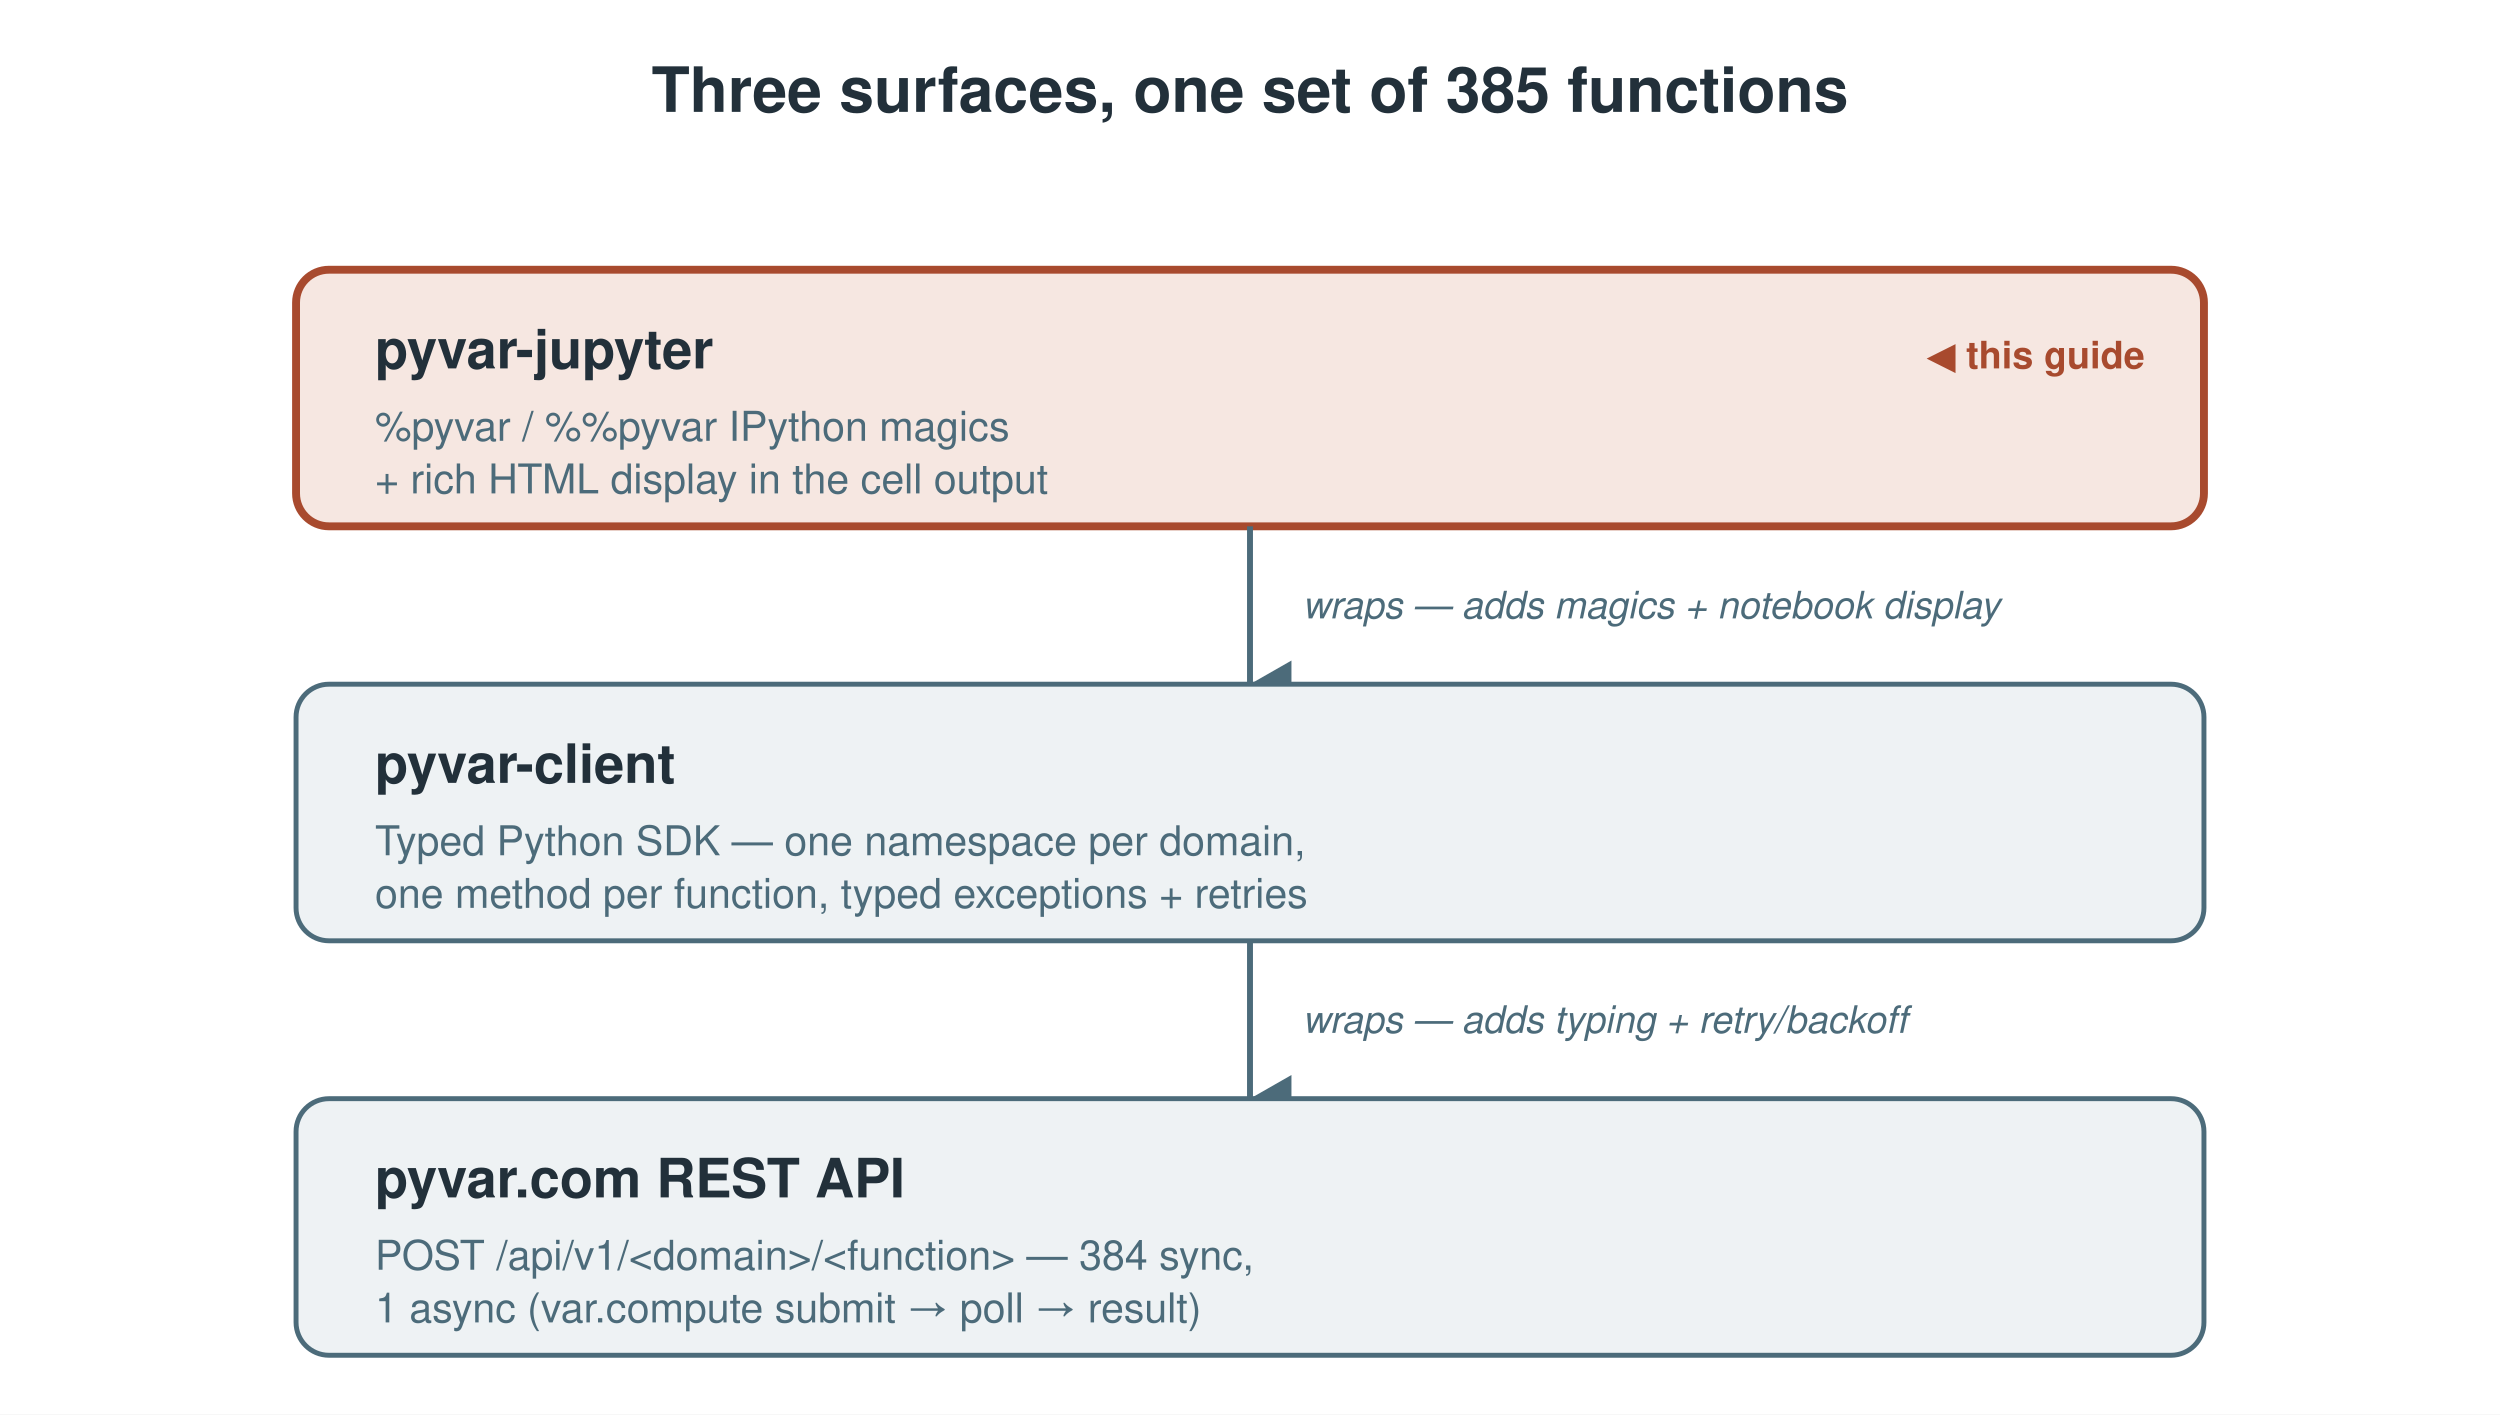
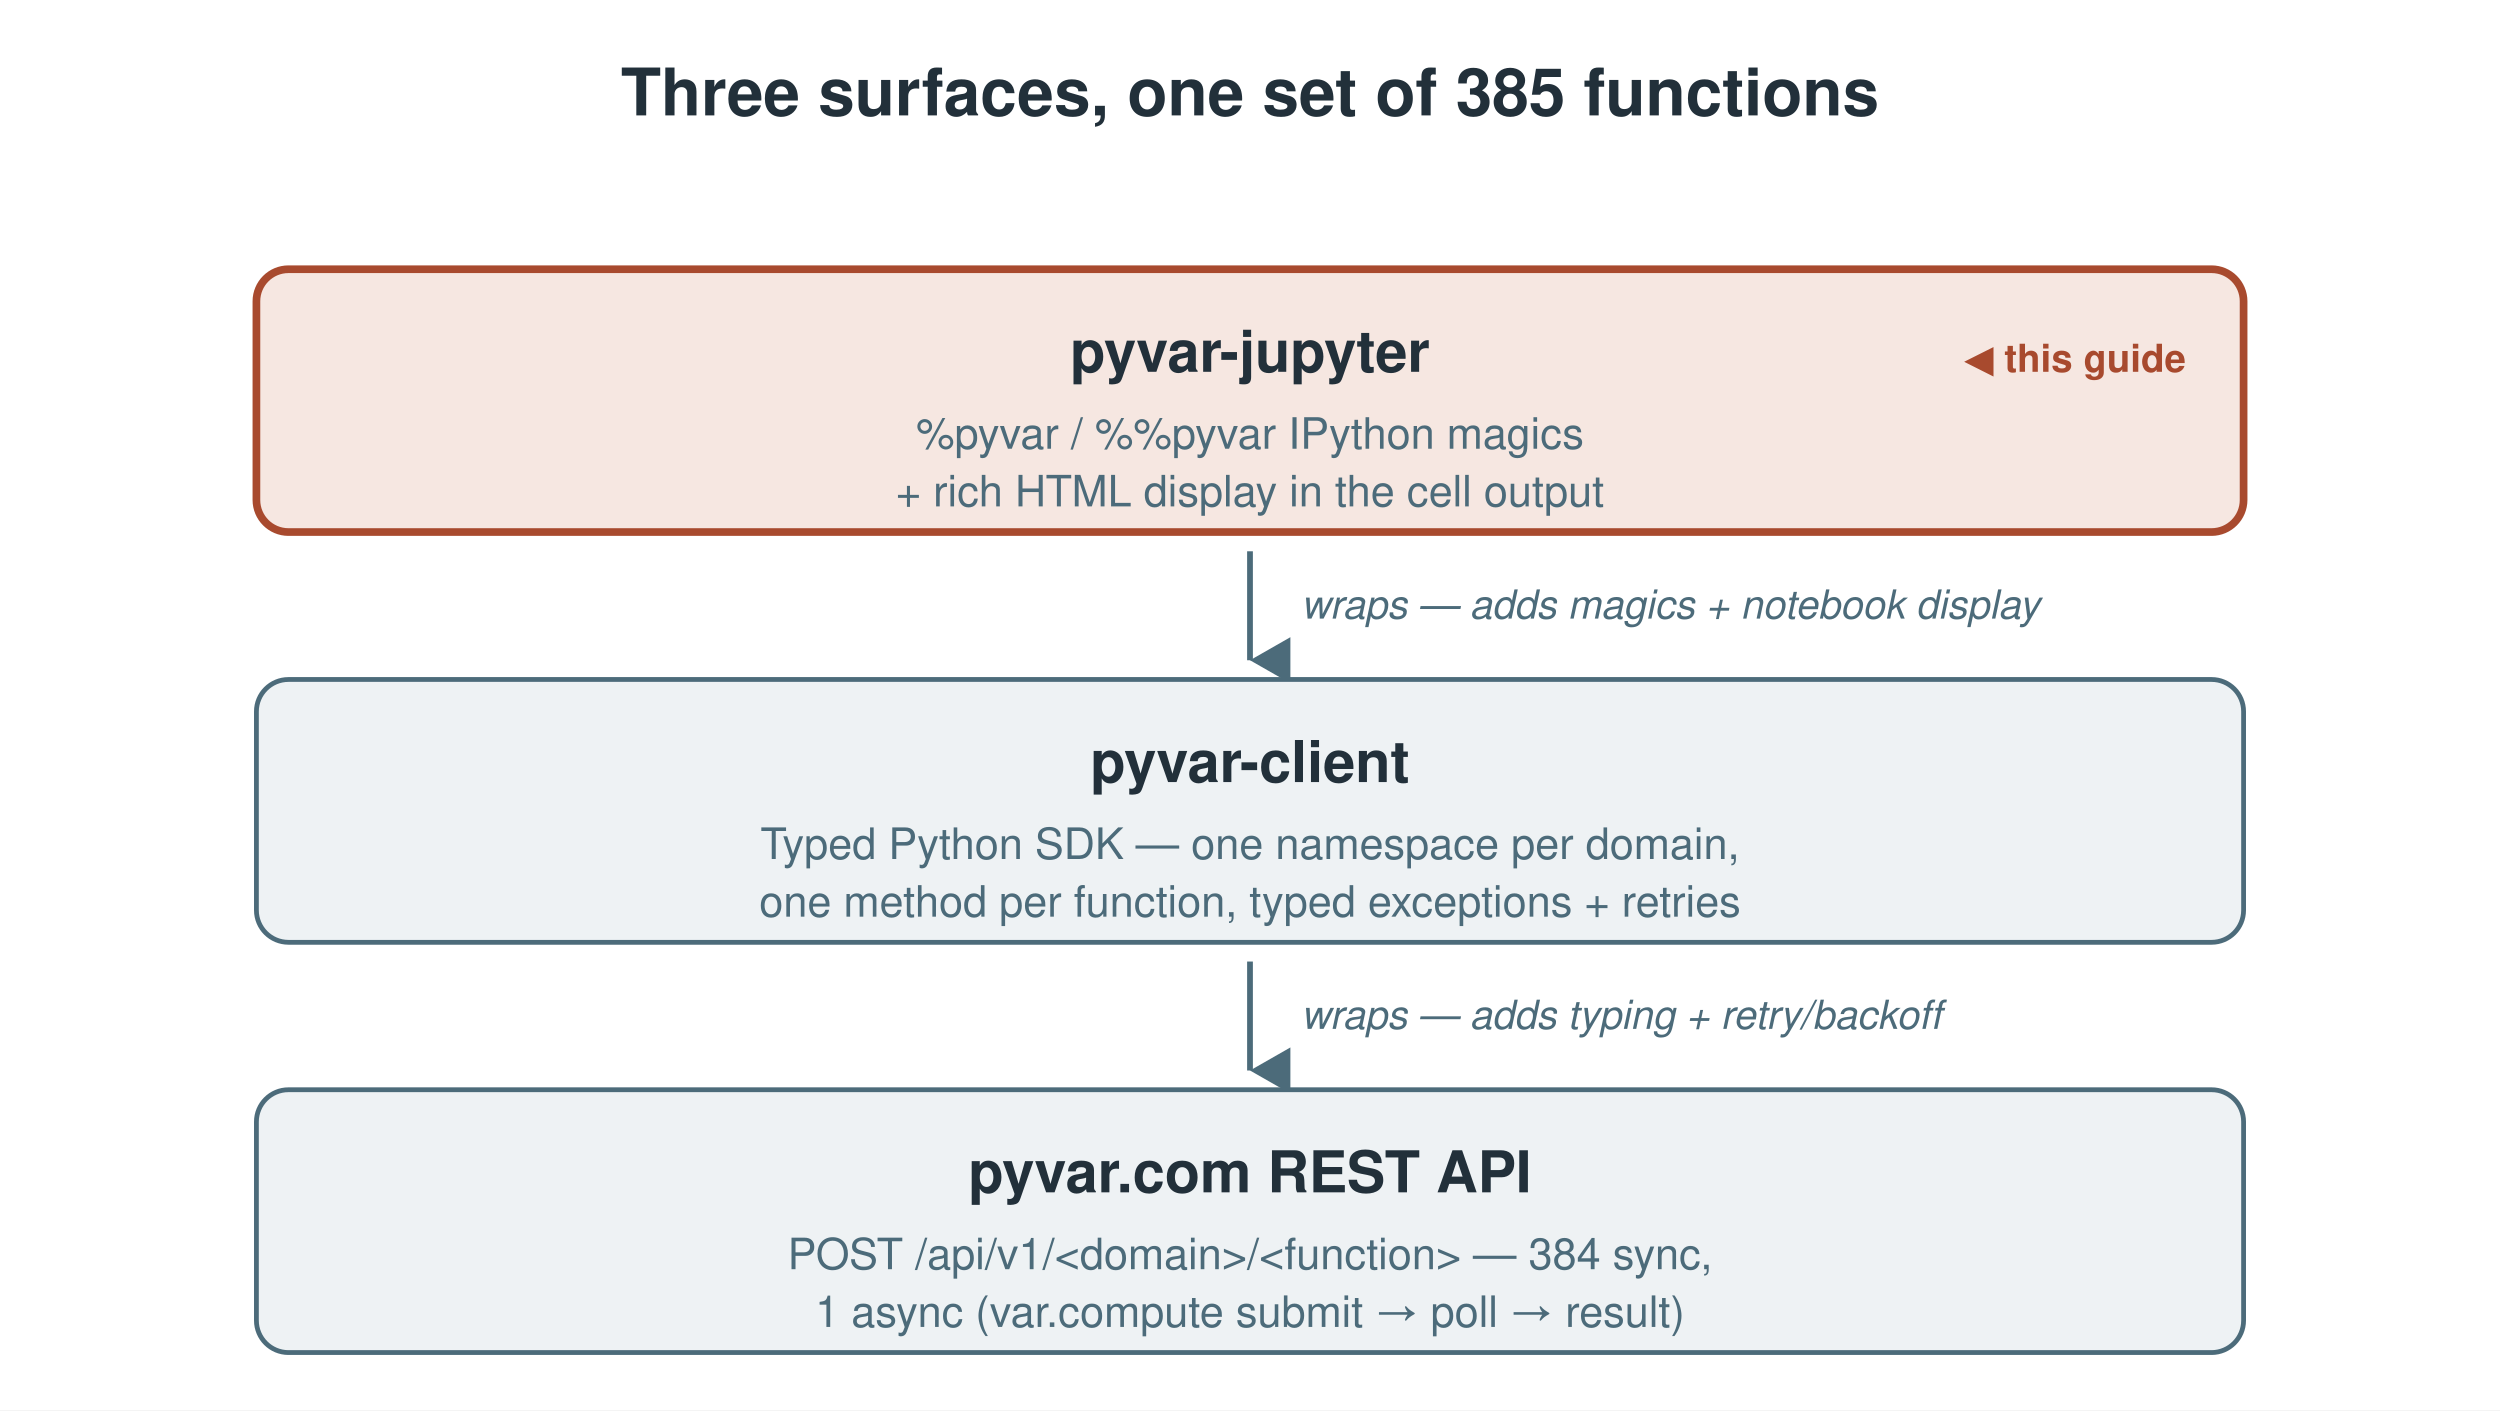
- <svg xmlns="http://www.w3.org/2000/svg" width="760" height="430" viewBox="0 0 760 430">
-   <rect width="760" height="430" fill="#ffffff" />
-   <text x="380.0" y="34" font-family="Helvetica, Arial, sans-serif" font-size="19" font-weight="700" fill="#22303a" text-anchor="middle">Three surfaces, one set of 385 functions</text>
-   <rect x="90" y="82" width="580" height="78" rx="10" fill="#f6e7e1" stroke="#a84a2e" stroke-width="2.4" />
-   <text x="114" y="112" font-family="Helvetica, Arial, sans-serif" font-size="16.5" font-weight="700" fill="#22303a" text-anchor="start">pyvar-jupyter</text>
-   <text x="114" y="134" font-family="Helvetica, Arial, sans-serif" font-size="12.5" font-weight="normal" fill="#4c6b7a" text-anchor="start">%pyvar / %%pyvar IPython magics</text>
-   <text x="114" y="150" font-family="Helvetica, Arial, sans-serif" font-size="12.5" font-weight="normal" fill="#4c6b7a" text-anchor="start">+ rich HTML display in the cell output</text>
-   <text x="652" y="112" font-family="Helvetica, Arial, sans-serif" font-size="11.5" font-weight="700" fill="#a84a2e" text-anchor="end">◀ this guide</text>
+ <svg xmlns="http://www.w3.org/2000/svg" width="780" height="440" viewBox="0 0 780 440">
+   <rect width="780" height="440" fill="#ffffff" />
+   <text x="390.0" y="36" font-family="Helvetica, Arial, sans-serif" font-size="20.5" font-weight="700" fill="#22303a" text-anchor="middle">Three surfaces, one set of 385 functions</text>
+   <rect x="80" y="84" width="620" height="82" rx="10" fill="#f6e7e1" stroke="#a84a2e" stroke-width="2.4" />
+   <text x="390.0" y="116" font-family="Helvetica, Arial, sans-serif" font-size="18" font-weight="700" fill="#22303a" text-anchor="middle">pyvar-jupyter</text>
+   <text x="390.0" y="140" font-family="Helvetica, Arial, sans-serif" font-size="13.5" font-weight="normal" fill="#4c6b7a" text-anchor="middle">%pyvar / %%pyvar IPython magics</text>
+   <text x="390.0" y="158" font-family="Helvetica, Arial, sans-serif" font-size="13.5" font-weight="normal" fill="#4c6b7a" text-anchor="middle">+ rich HTML display in the cell output</text>
+   <text x="682" y="116" font-family="Helvetica, Arial, sans-serif" font-size="12" font-weight="700" fill="#a84a2e" text-anchor="end">◀ this guide</text>
  <defs>
-     <marker id="ah76556" markerWidth="8" markerHeight="8" refX="4" refY="7" orient="auto">
+     <marker id="ah55442" markerWidth="8" markerHeight="8" refX="4" refY="7" orient="auto">
      <path d="M0,0 L8,0 L4,7 z" fill="#4c6b7a" />
    </marker>
  </defs>
-   <line x1="380.0" y1="160" x2="380.0" y2="208" stroke="#4c6b7a" stroke-width="1.8" marker-end="url(#ah76556)" />
-   <text x="396.0" y="188.0" font-family="Helvetica, Arial, sans-serif" font-size="11.5" font-weight="normal" fill="#4c6b7a" text-anchor="start" font-style="italic">wraps — adds magics + notebook display</text>
-   <rect x="90" y="208" width="580" height="78" rx="10" fill="#eef2f4" stroke="#4c6b7a" stroke-width="1.5" />
-   <text x="114" y="238" font-family="Helvetica, Arial, sans-serif" font-size="16.5" font-weight="700" fill="#22303a" text-anchor="start">pyvar-client</text>
-   <text x="114" y="260" font-family="Helvetica, Arial, sans-serif" font-size="12.5" font-weight="normal" fill="#4c6b7a" text-anchor="start">Typed Python SDK — one namespace per domain,</text>
-   <text x="114" y="276" font-family="Helvetica, Arial, sans-serif" font-size="12.5" font-weight="normal" fill="#4c6b7a" text-anchor="start">one method per function, typed exceptions + retries</text>
+   <line x1="390.0" y1="172" x2="390.0" y2="206" stroke="#4c6b7a" stroke-width="1.8" marker-end="url(#ah55442)" />
+   <text x="406.0" y="193.0" font-family="Helvetica, Arial, sans-serif" font-size="12.5" font-weight="normal" fill="#4c6b7a" text-anchor="start" font-style="italic">wraps — adds magics + notebook display</text>
+   <rect x="80" y="212" width="620" height="82" rx="10" fill="#eef2f4" stroke="#4c6b7a" stroke-width="1.5" />
+   <text x="390.0" y="244" font-family="Helvetica, Arial, sans-serif" font-size="18" font-weight="700" fill="#22303a" text-anchor="middle">pyvar-client</text>
+   <text x="390.0" y="268" font-family="Helvetica, Arial, sans-serif" font-size="13.5" font-weight="normal" fill="#4c6b7a" text-anchor="middle">Typed Python SDK — one namespace per domain,</text>
+   <text x="390.0" y="286" font-family="Helvetica, Arial, sans-serif" font-size="13.5" font-weight="normal" fill="#4c6b7a" text-anchor="middle">one method per function, typed exceptions + retries</text>
  <defs>
-     <marker id="ah25662" markerWidth="8" markerHeight="8" refX="4" refY="7" orient="auto">
+     <marker id="ah47278" markerWidth="8" markerHeight="8" refX="4" refY="7" orient="auto">
      <path d="M0,0 L8,0 L4,7 z" fill="#4c6b7a" />
    </marker>
  </defs>
-   <line x1="380.0" y1="286" x2="380.0" y2="334" stroke="#4c6b7a" stroke-width="1.8" marker-end="url(#ah25662)" />
-   <text x="396.0" y="314.0" font-family="Helvetica, Arial, sans-serif" font-size="11.5" font-weight="normal" fill="#4c6b7a" text-anchor="start" font-style="italic">wraps — adds typing + retry/backoff</text>
-   <rect x="90" y="334" width="580" height="78" rx="10" fill="#eef2f4" stroke="#4c6b7a" stroke-width="1.5" />
-   <text x="114" y="364" font-family="Helvetica, Arial, sans-serif" font-size="16.5" font-weight="700" fill="#22303a" text-anchor="start">pyvar.com REST API</text>
-   <text x="114" y="386" font-family="Helvetica, Arial, sans-serif" font-size="12.5" font-weight="normal" fill="#4c6b7a" text-anchor="start">POST /api/v1/&lt;domain&gt;/&lt;function&gt; — 384 sync,</text>
-   <text x="114" y="402" font-family="Helvetica, Arial, sans-serif" font-size="12.5" font-weight="normal" fill="#4c6b7a" text-anchor="start">1 async (var.compute submit → poll → result)</text>
-   <text x="380.0" y="446" font-family="Helvetica, Arial, sans-serif" font-size="12" font-weight="normal" fill="#4c6b7a" text-anchor="middle" font-style="italic">Same 385 functions underneath — no duplicated auth or retry logic between surfaces</text>
+   <line x1="390.0" y1="300" x2="390.0" y2="334" stroke="#4c6b7a" stroke-width="1.8" marker-end="url(#ah47278)" />
+   <text x="406.0" y="321.0" font-family="Helvetica, Arial, sans-serif" font-size="12.5" font-weight="normal" fill="#4c6b7a" text-anchor="start" font-style="italic">wraps — adds typing + retry/backoff</text>
+   <rect x="80" y="340" width="620" height="82" rx="10" fill="#eef2f4" stroke="#4c6b7a" stroke-width="1.5" />
+   <text x="390.0" y="372" font-family="Helvetica, Arial, sans-serif" font-size="18" font-weight="700" fill="#22303a" text-anchor="middle">pyvar.com REST API</text>
+   <text x="390.0" y="396" font-family="Helvetica, Arial, sans-serif" font-size="13.5" font-weight="normal" fill="#4c6b7a" text-anchor="middle">POST /api/v1/&lt;domain&gt;/&lt;function&gt; — 384 sync,</text>
+   <text x="390.0" y="414" font-family="Helvetica, Arial, sans-serif" font-size="13.5" font-weight="normal" fill="#4c6b7a" text-anchor="middle">1 async (var.compute submit → poll → result)</text>
+   <text x="390.0" y="458" font-family="Helvetica, Arial, sans-serif" font-size="12.5" font-weight="normal" fill="#4c6b7a" text-anchor="middle" font-style="italic">Same 385 functions underneath — no duplicated auth or retry logic between surfaces</text>
</svg>
